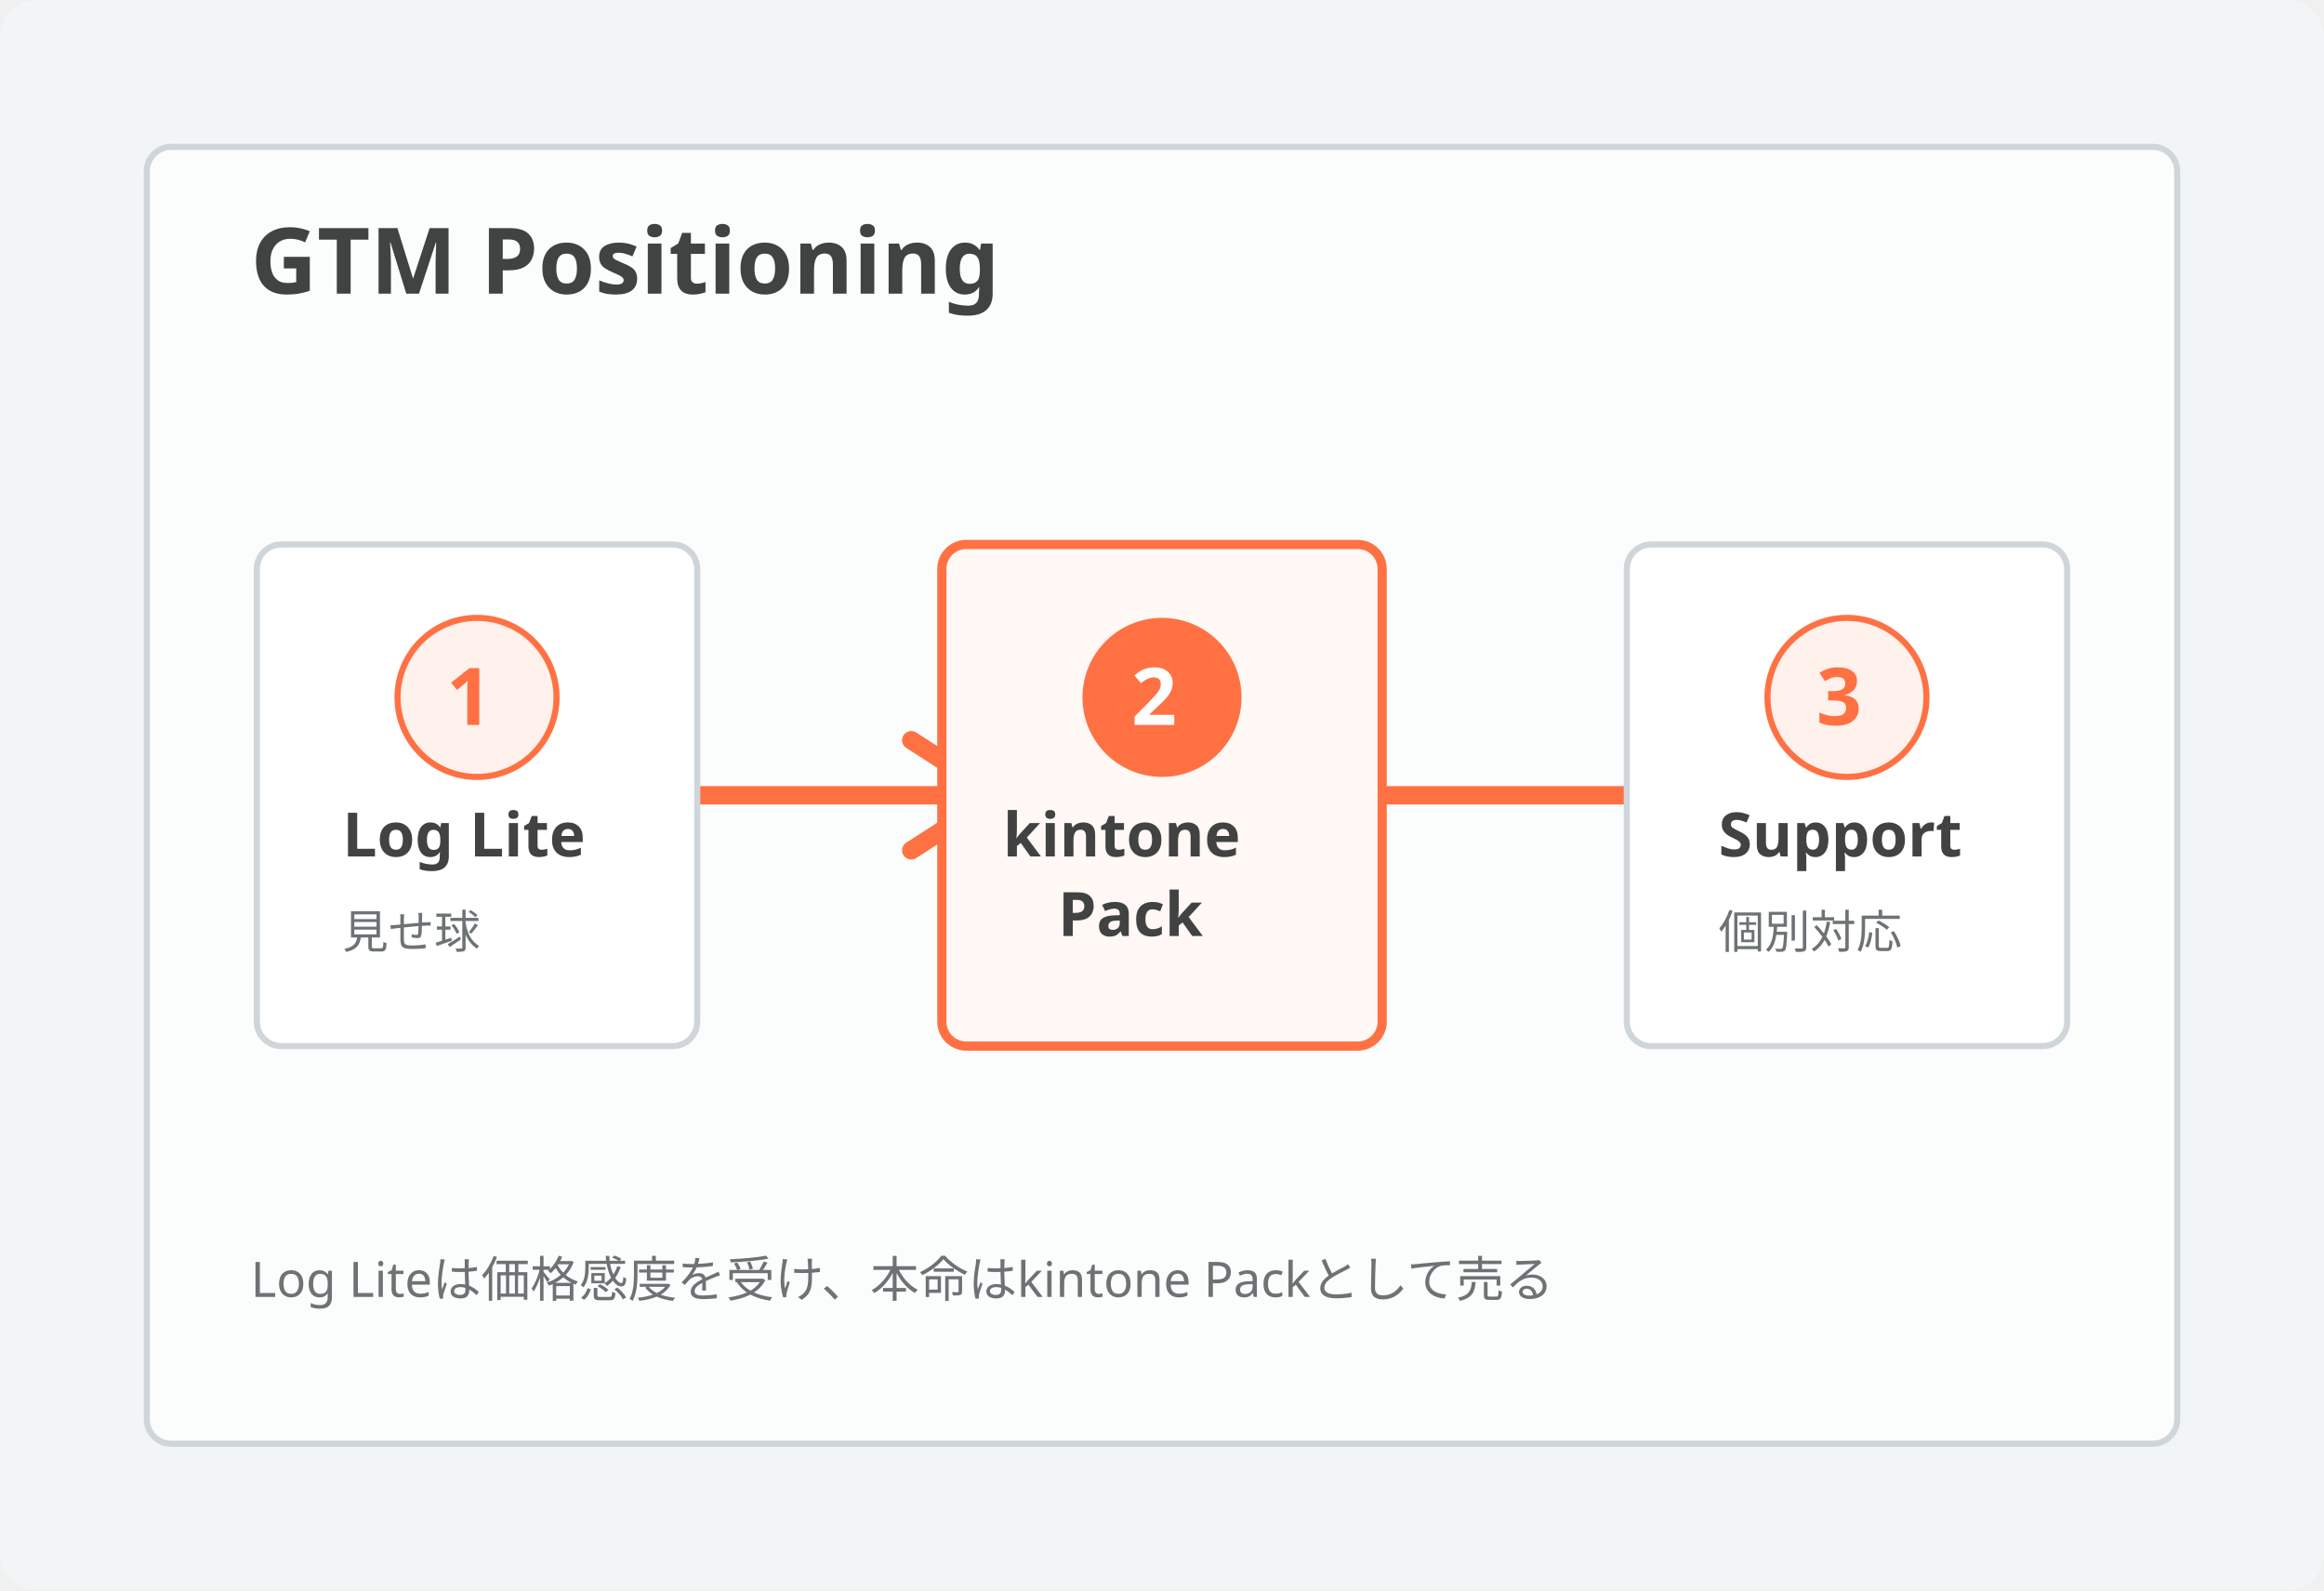
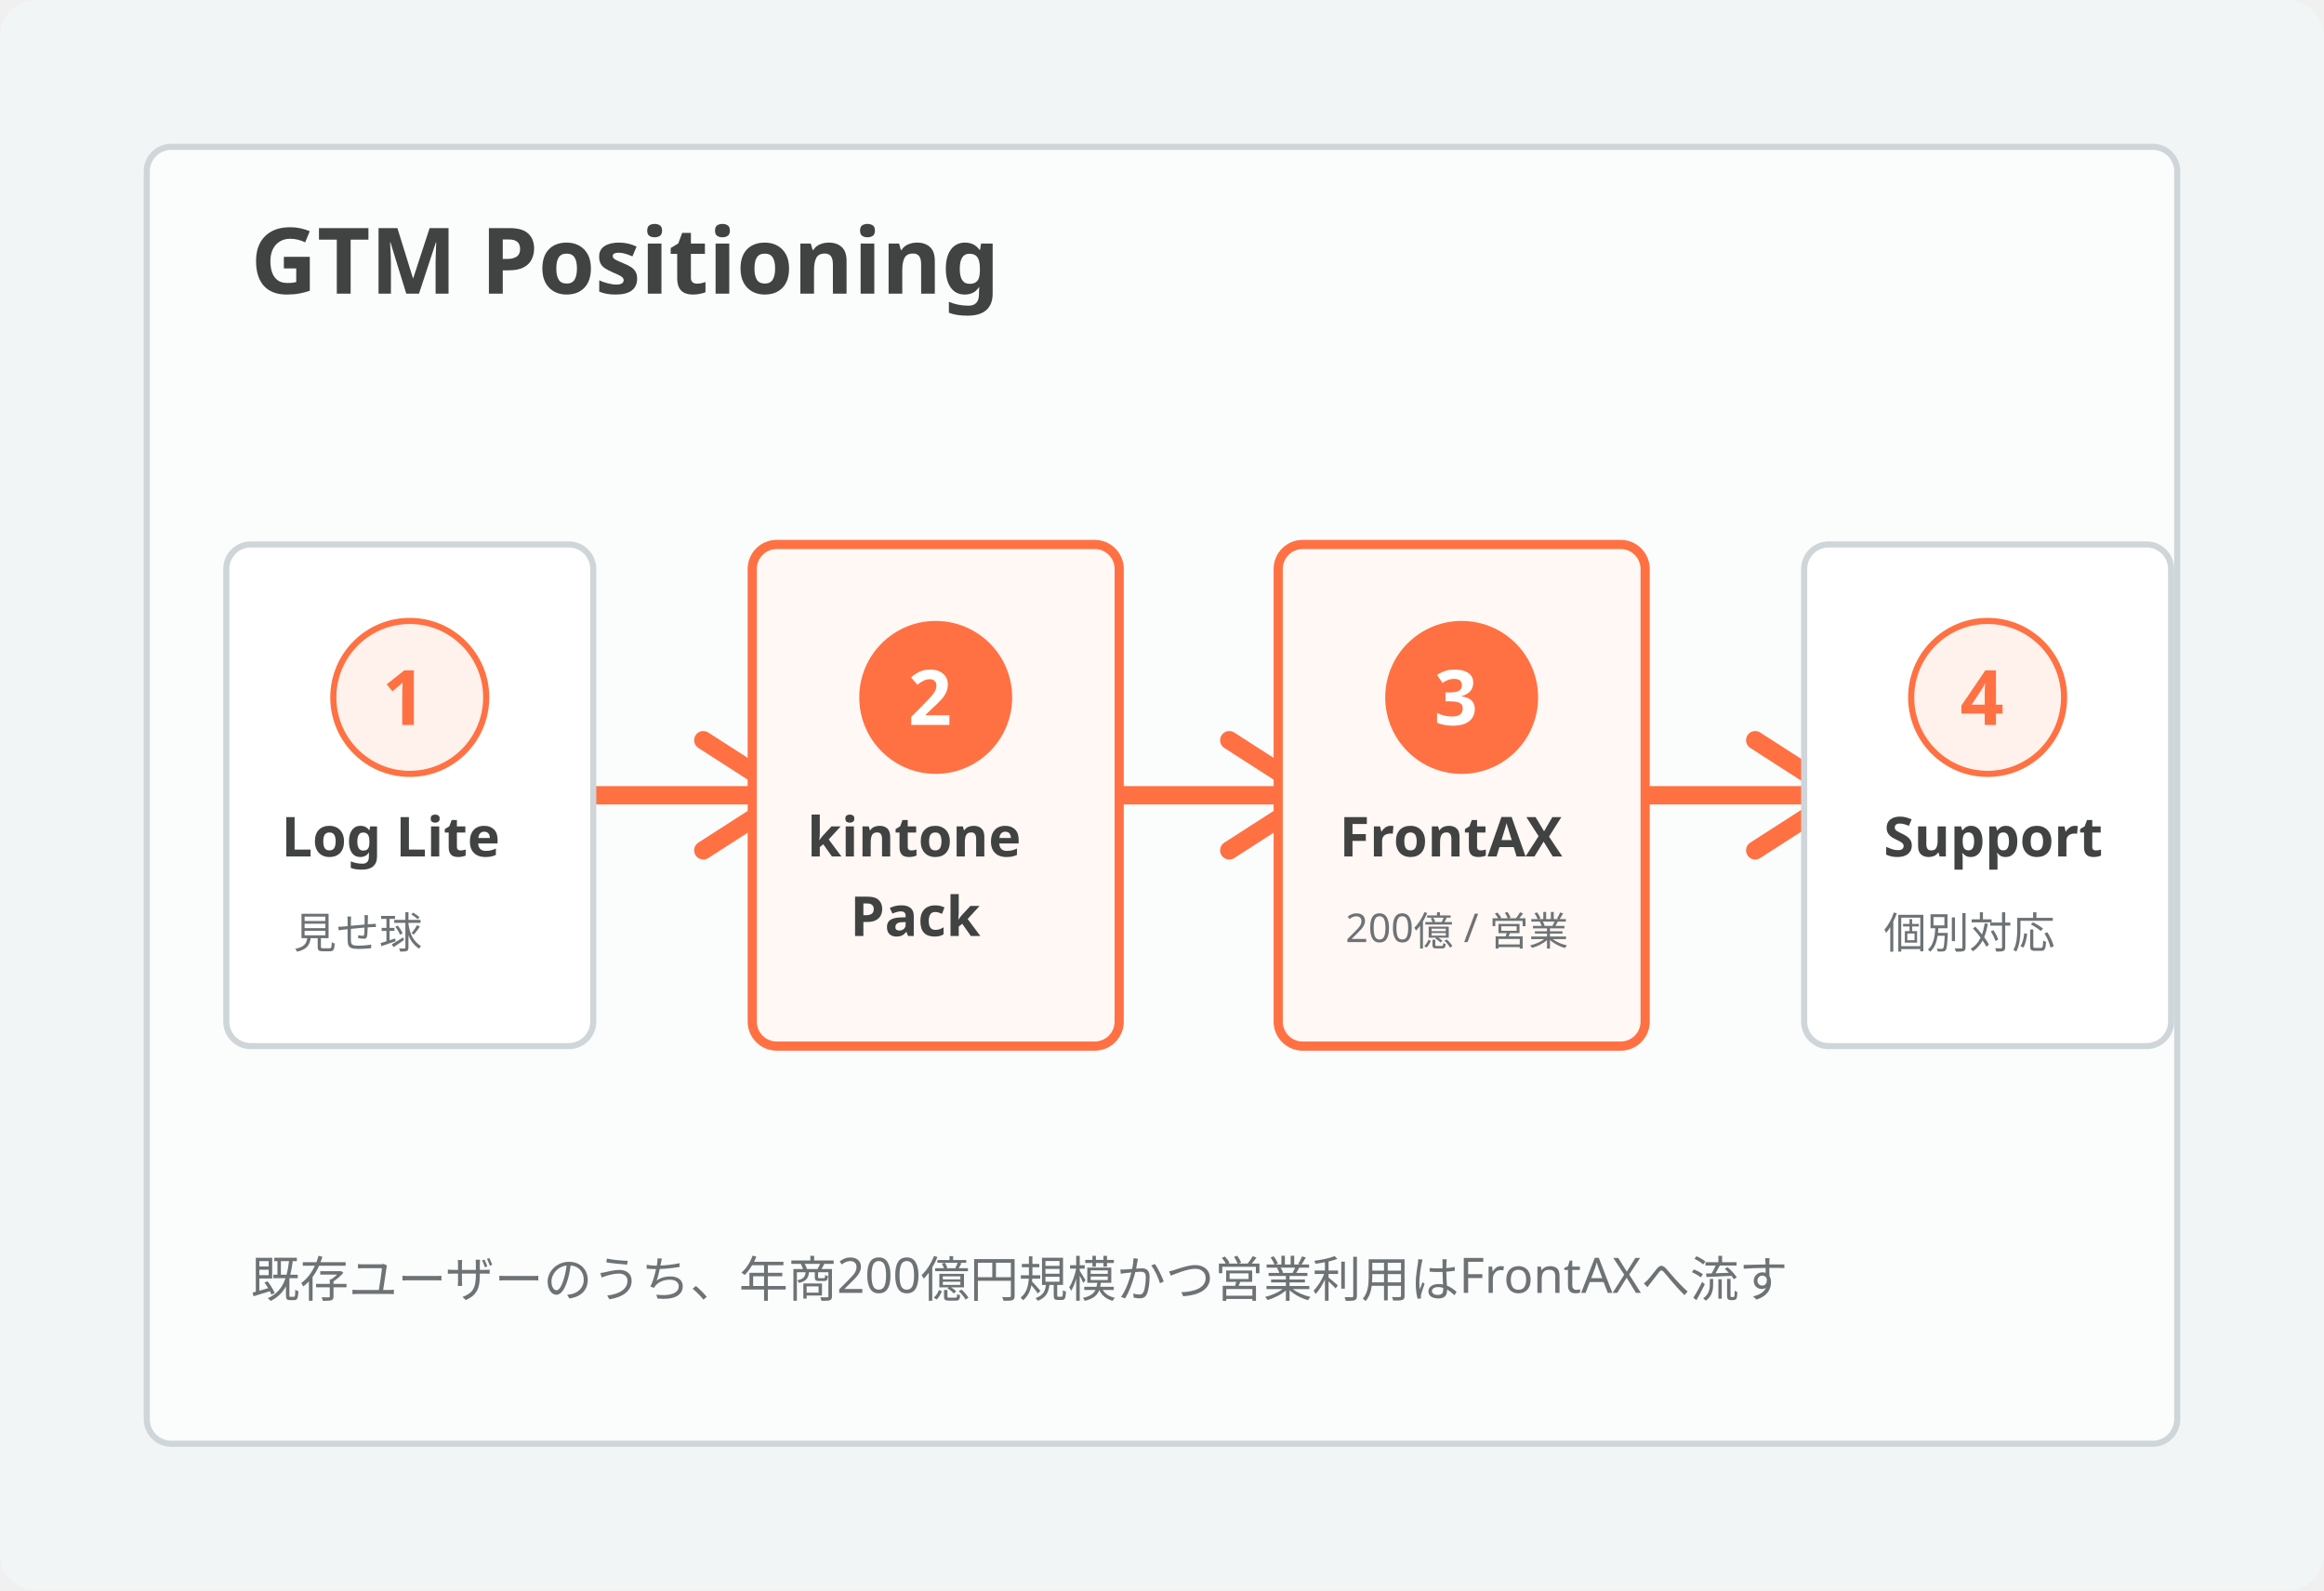
<svg xmlns="http://www.w3.org/2000/svg" viewBox="0 0 760 520" role="img" aria-labelledby="title desc">
  <rect width="760" height="520" rx="12" fill="#f2f5f6" />
  <rect x="48" y="48" width="664" height="424" rx="8" fill="#fbfcfc" stroke="#cfd6d9" stroke-width="2" />
  <text x="82" y="96" fill="#414242" font-family="system-ui, sans-serif" font-size="30" font-weight="850">GTM Positioning</text>
-   <path d="M138 260h176M380 260h176" stroke="#ff7143" stroke-width="6" stroke-linecap="round" />
-   <path d="m298 242 28 18-28 18M540 242l28 18-28 18" fill="none" stroke="#ff7143" stroke-width="6" stroke-linecap="round" stroke-linejoin="round" />
-   <g transform="translate(84 178)">
-     <rect width="144" height="164" rx="8" fill="#fff" stroke="#cfd6d9" stroke-width="2" />
-     <circle cx="72" cy="50" r="26" fill="#fff1ec" stroke="#ff7143" stroke-width="2" />
-     <text x="62" y="59" fill="#ff7143" font-family="system-ui, sans-serif" font-size="26" font-weight="900">1</text>
-     <text x="28" y="102" fill="#414242" font-family="system-ui, sans-serif" font-size="20" font-weight="850">Log Lite</text>
-     <text x="28" y="132" fill="#6d7375" font-family="system-ui, sans-serif" font-size="15">見せ球</text>
+   <path d="M132 260h116M304 260h116M476 260h116" stroke="#ff7143" stroke-width="6" stroke-linecap="round" />
+   <path d="m230 242 28 18-28 18M402 242l28 18-28 18M574 242l28 18-28 18" fill="none" stroke="#ff7143" stroke-width="6" stroke-linecap="round" stroke-linejoin="round" />
+   <g transform="translate(74 178)">
+     <rect width="120" height="164" rx="8" fill="#fff" stroke="#cfd6d9" stroke-width="2" />
+     <circle cx="60" cy="50" r="25" fill="#fff1ec" stroke="#ff7143" stroke-width="2" />
+     <text x="51" y="59" fill="#ff7143" font-family="system-ui, sans-serif" font-size="25" font-weight="900">1</text>
+     <text x="18" y="102" fill="#414242" font-family="system-ui, sans-serif" font-size="18" font-weight="850">Log Lite</text>
+     <text x="22" y="132" fill="#6d7375" font-family="system-ui, sans-serif" font-size="14">見せ球</text>
  </g>
-   <g transform="translate(308 178)">
-     <rect width="144" height="164" rx="8" fill="#fff8f5" stroke="#ff7143" stroke-width="3" />
-     <circle cx="72" cy="50" r="26" fill="#ff7143" />
-     <text x="62" y="59" fill="#fff" font-family="system-ui, sans-serif" font-size="26" font-weight="900">2</text>
-     <text x="20" y="102" fill="#414242" font-family="system-ui, sans-serif" font-size="20" font-weight="850">kintone</text>
-     <text x="38" y="128" fill="#414242" font-family="system-ui, sans-serif" font-size="20" font-weight="850">Pack</text>
+   <g transform="translate(246 178)">
+     <rect width="120" height="164" rx="8" fill="#fff8f5" stroke="#ff7143" stroke-width="3" />
+     <circle cx="60" cy="50" r="25" fill="#ff7143" />
+     <text x="51" y="59" fill="#fff" font-family="system-ui, sans-serif" font-size="25" font-weight="900">2</text>
+     <text x="18" y="102" fill="#414242" font-family="system-ui, sans-serif" font-size="18" font-weight="850">kintone</text>
+     <text x="32" y="128" fill="#414242" font-family="system-ui, sans-serif" font-size="18" font-weight="850">Pack</text>
  </g>
-   <g transform="translate(532 178)">
-     <rect width="144" height="164" rx="8" fill="#fff" stroke="#cfd6d9" stroke-width="2" />
-     <circle cx="72" cy="50" r="26" fill="#fff1ec" stroke="#ff7143" stroke-width="2" />
-     <text x="62" y="59" fill="#ff7143" font-family="system-ui, sans-serif" font-size="26" font-weight="900">3</text>
-     <text x="30" y="102" fill="#414242" font-family="system-ui, sans-serif" font-size="20" font-weight="850">Support</text>
-     <text x="30" y="132" fill="#6d7375" font-family="system-ui, sans-serif" font-size="15">個別対応</text>
+   <g transform="translate(418 178)">
+     <rect width="120" height="164" rx="8" fill="#fff8f5" stroke="#ff7143" stroke-width="3" />
+     <circle cx="60" cy="50" r="25" fill="#ff7143" />
+     <text x="51" y="59" fill="#fff" font-family="system-ui, sans-serif" font-size="25" font-weight="900">3</text>
+     <text x="20" y="102" fill="#414242" font-family="system-ui, sans-serif" font-size="18" font-weight="850">FrontAX</text>
+     <text x="22" y="130" fill="#6d7375" font-family="system-ui, sans-serif" font-size="13">200億 / 営業</text>
  </g>
-   <text x="82" y="424" fill="#6d7375" font-family="system-ui, sans-serif" font-size="16">Log Liteは価格感度を受け、本命はkintone Packとして売る</text>
+   <g transform="translate(590 178)">
+     <rect width="120" height="164" rx="8" fill="#fff" stroke="#cfd6d9" stroke-width="2" />
+     <circle cx="60" cy="50" r="25" fill="#fff1ec" stroke="#ff7143" stroke-width="2" />
+     <text x="51" y="59" fill="#ff7143" font-family="system-ui, sans-serif" font-size="25" font-weight="900">4</text>
+     <text x="26" y="102" fill="#414242" font-family="system-ui, sans-serif" font-size="18" font-weight="850">Support</text>
+     <text x="26" y="132" fill="#6d7375" font-family="system-ui, sans-serif" font-size="14">個別対応</text>
+   </g>
+   <text x="82" y="424" fill="#6d7375" font-family="system-ui, sans-serif" font-size="16">既存ユーザーのうち、年商200億円規模かつ営業利用はFrontAXへ流す</text>
</svg>
